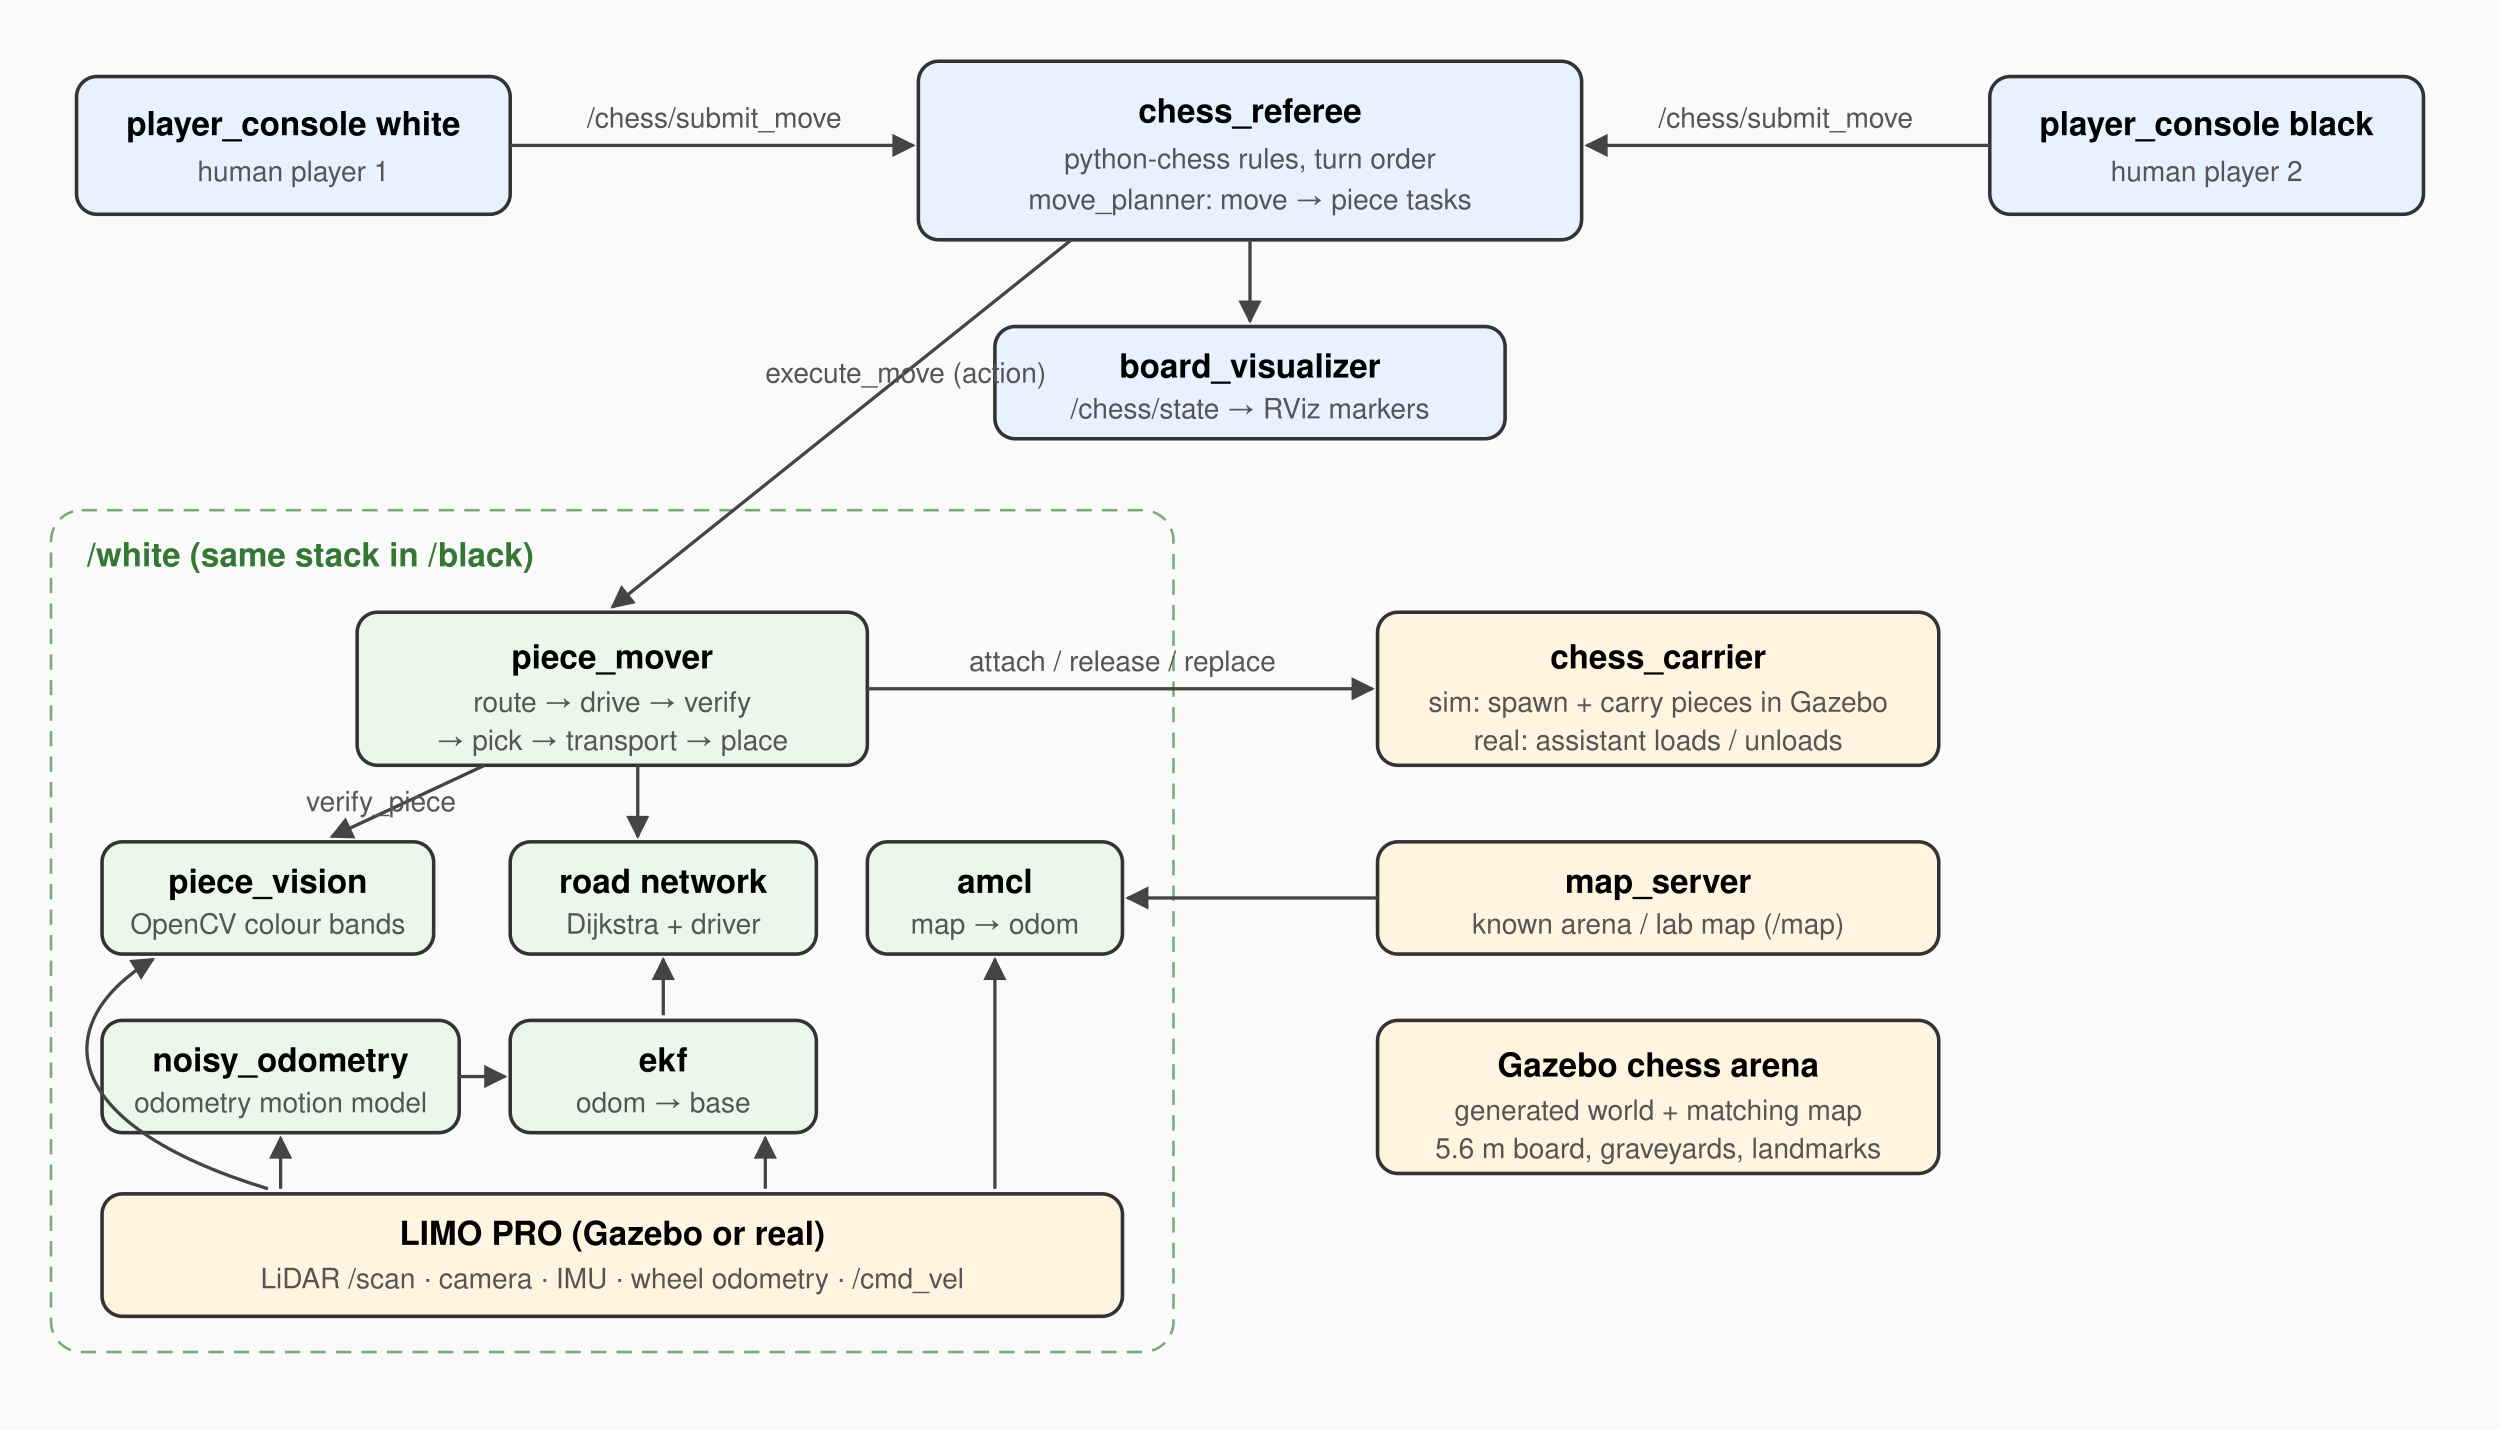
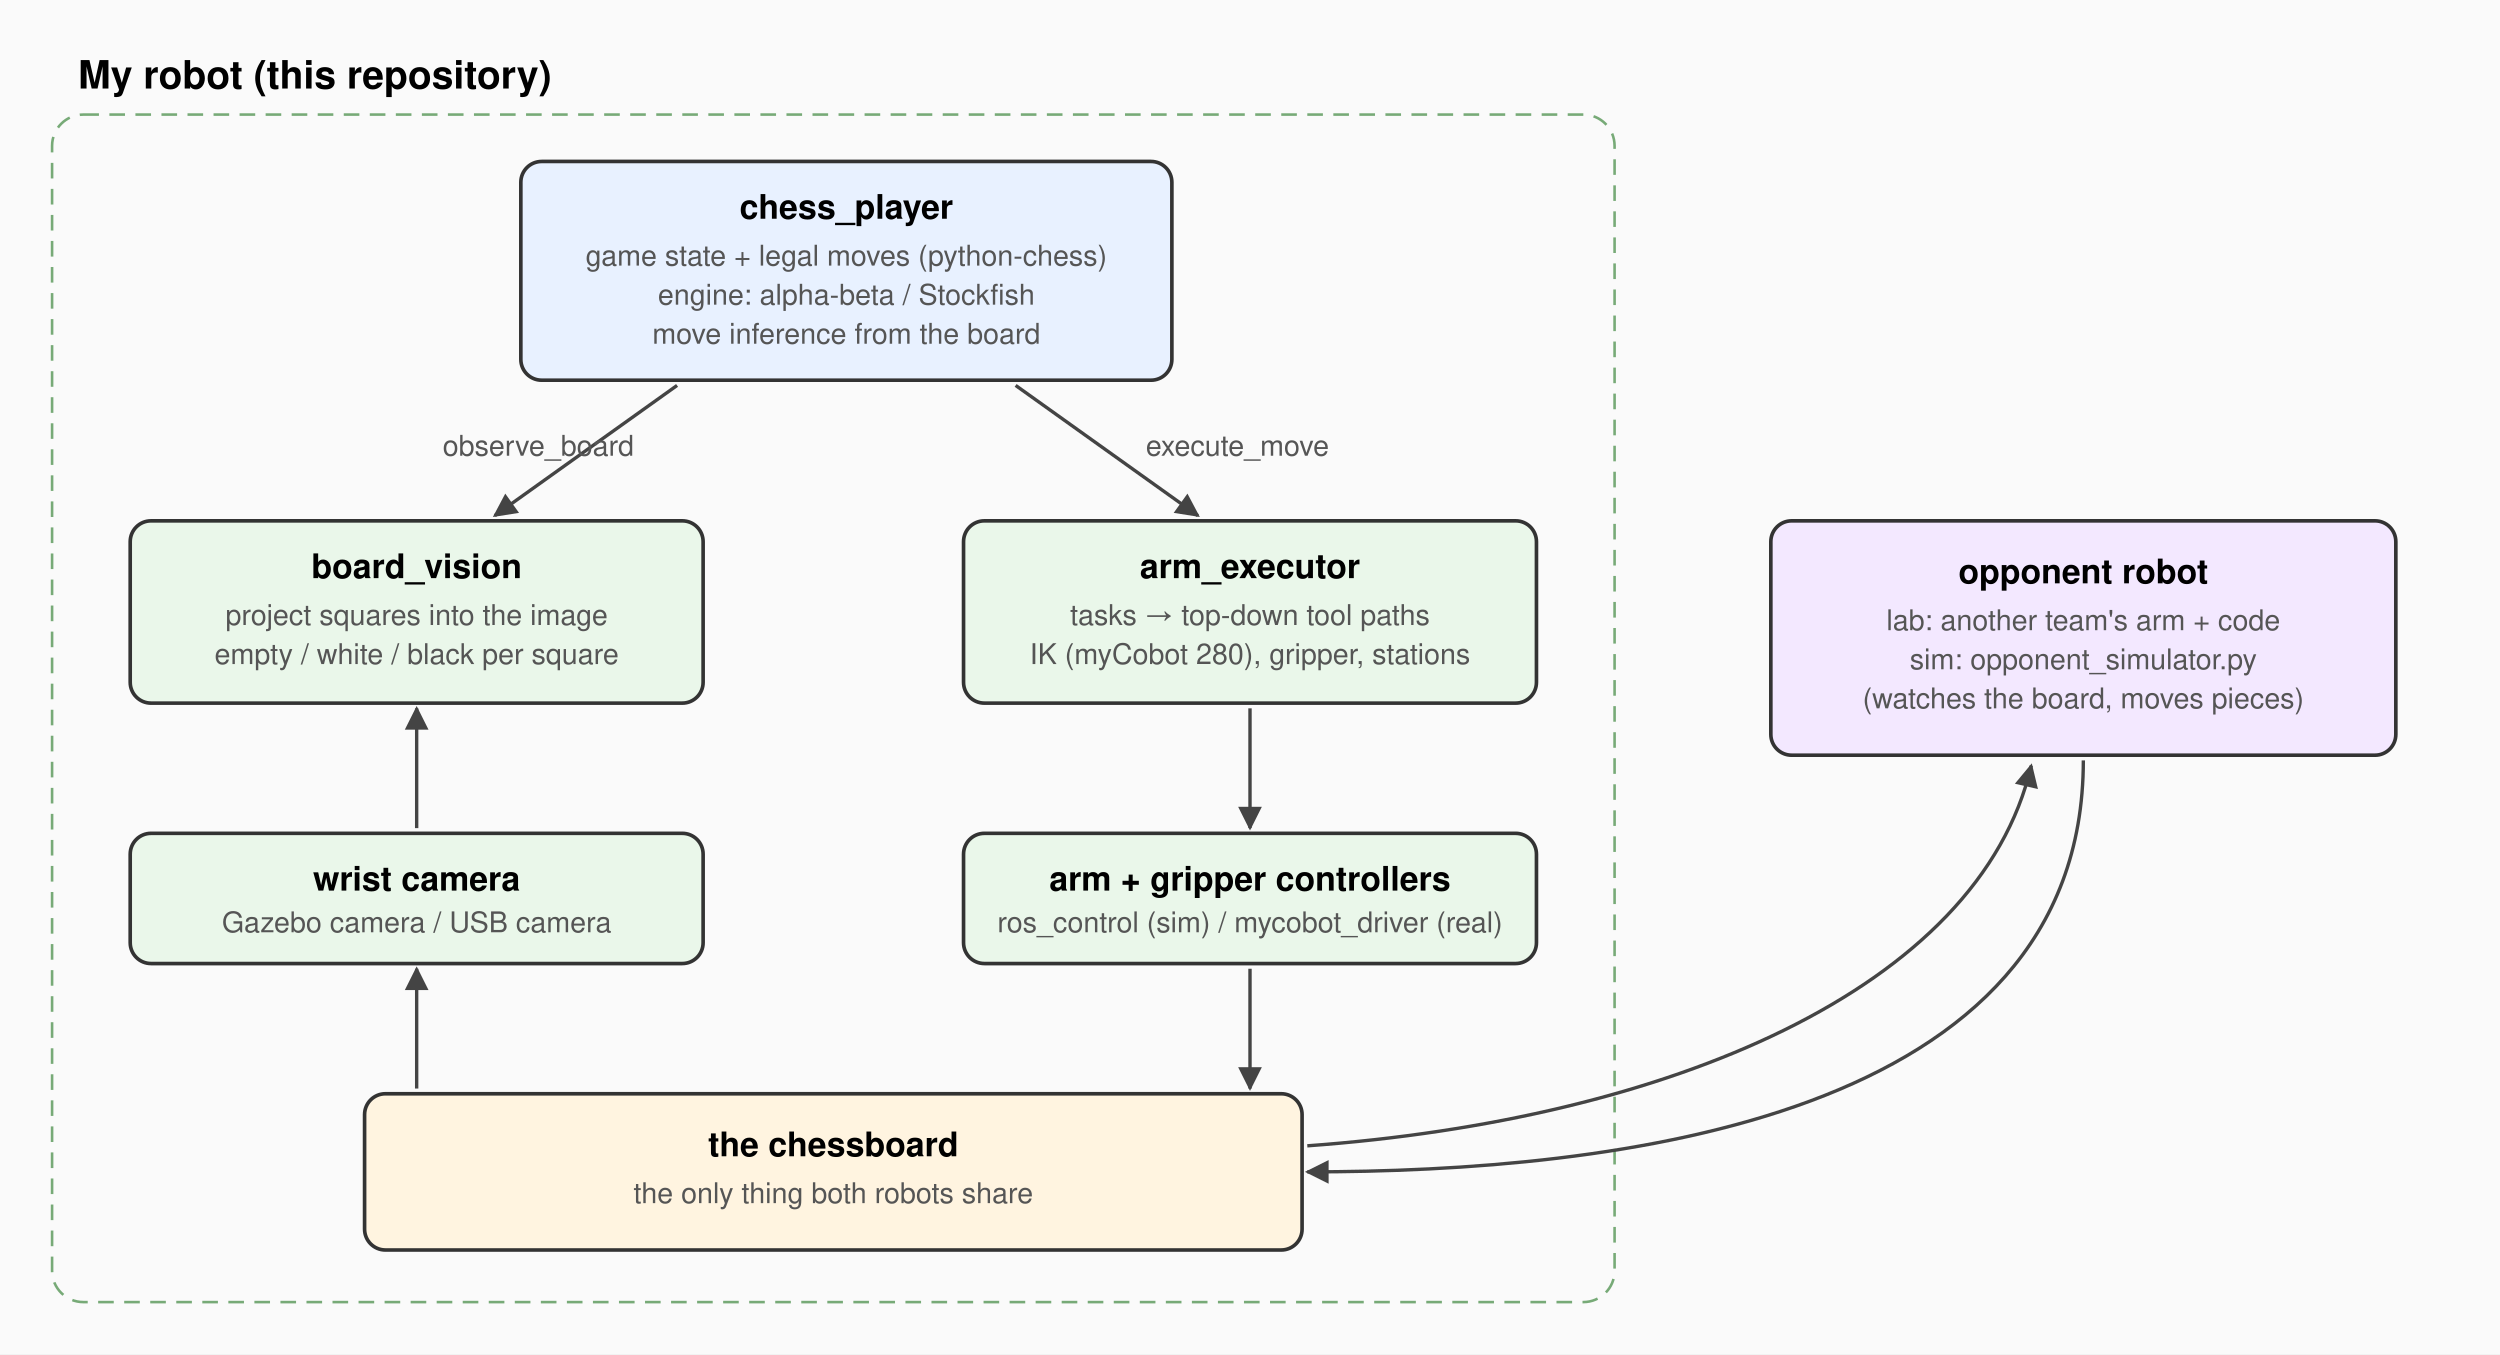
- <svg xmlns="http://www.w3.org/2000/svg" width="980" height="560" viewBox="0 0 980 560" font-family="Helvetica, Arial, sans-serif" font-size="13">
+ <svg xmlns="http://www.w3.org/2000/svg" width="960" height="520" viewBox="0 0 960 520" font-family="Helvetica, Arial, sans-serif" font-size="13">
  <defs>
    <marker id="a" viewBox="0 0 10 10" refX="9" refY="5" markerWidth="7" markerHeight="7" orient="auto-start-reverse">
      <path d="M0,0 L10,5 L0,10 z" fill="#444" />
    </marker>
    <style>
-       .box{fill:#fff;stroke:#333;stroke-width:1.4;rx:8}
-       .game{fill:#e8f1ff}
+       .box{stroke:#333;stroke-width:1.4}
+       .brain{fill:#e8f1ff}
      .robot{fill:#eaf7ea}
-       .sim{fill:#fff4e0}
+       .world{fill:#fff4e0}
+       .other{fill:#f3e8ff}
      .line{stroke:#444;stroke-width:1.3;fill:none;marker-end:url(#a)}
      .t{font-weight:bold}
      .s{font-size:11px;fill:#555}
    </style>
  </defs>
-   <rect width="980" height="560" fill="#fafafa" />
-   <rect class="box game" x="30" y="30" width="170" height="54" />
-   <text x="115" y="53" text-anchor="middle" class="t">player_console white</text>
-   <text x="115" y="71" text-anchor="middle" class="s">human player 1</text>
-   <rect class="box game" x="780" y="30" width="170" height="54" />
-   <text x="865" y="53" text-anchor="middle" class="t">player_console black</text>
-   <text x="865" y="71" text-anchor="middle" class="s">human player 2</text>
-   <rect class="box game" x="360" y="24" width="260" height="70" />
-   <text x="490" y="48" text-anchor="middle" class="t">chess_referee</text>
-   <text x="490" y="66" text-anchor="middle" class="s">python-chess rules, turn order</text>
-   <text x="490" y="82" text-anchor="middle" class="s">move_planner: move → piece tasks</text>
-   <path class="line" d="M200 57 H358" />
-   <path class="line" d="M780 57 H622" />
-   <text x="280" y="50" text-anchor="middle" class="s">/chess/submit_move</text>
-   <text x="700" y="50" text-anchor="middle" class="s">/chess/submit_move</text>
-   <rect class="box game" x="390" y="128" width="200" height="44" />
-   <text x="490" y="148" text-anchor="middle" class="t">board_visualizer</text>
-   <text x="490" y="164" text-anchor="middle" class="s">/chess/state → RViz markers</text>
-   <path class="line" d="M490 94 V126" />
-   <rect x="20" y="200" width="440" height="330" rx="12" fill="none" stroke="#7a7" stroke-dasharray="6 4" />
-   <text x="34" y="222" class="t" fill="#373">/white  (same stack in /black)</text>
-   <path class="line" d="M420 94 L240 238" />
-   <text x="300" y="150" class="s">execute_move (action)</text>
-   <rect class="box robot" x="140" y="240" width="200" height="60" />
-   <text x="240" y="262" text-anchor="middle" class="t">piece_mover</text>
-   <text x="240" y="279" text-anchor="middle" class="s">route → drive → verify</text>
-   <text x="240" y="294" text-anchor="middle" class="s">→ pick → transport → place</text>
-   <rect class="box robot" x="40" y="330" width="130" height="44" />
-   <text x="105" y="350" text-anchor="middle" class="t">piece_vision</text>
-   <text x="105" y="366" text-anchor="middle" class="s">OpenCV colour bands</text>
-   <path class="line" d="M190 300 L130 328" />
-   <text x="120" y="318" class="s">verify_piece</text>
-   <rect class="box robot" x="200" y="330" width="120" height="44" />
-   <text x="260" y="350" text-anchor="middle" class="t">road network</text>
-   <text x="260" y="366" text-anchor="middle" class="s">Dijkstra + driver</text>
-   <path class="line" d="M250 300 V328" />
-   <rect class="box robot" x="340" y="330" width="100" height="44" />
-   <text x="390" y="350" text-anchor="middle" class="t">amcl</text>
-   <text x="390" y="366" text-anchor="middle" class="s">map → odom</text>
-   <rect class="box robot" x="200" y="400" width="120" height="44" />
-   <text x="260" y="420" text-anchor="middle" class="t">ekf</text>
-   <text x="260" y="436" text-anchor="middle" class="s">odom → base</text>
-   <path class="line" d="M260 398 V376" />
-   <rect class="box robot" x="40" y="400" width="140" height="44" />
-   <text x="110" y="420" text-anchor="middle" class="t">noisy_odometry</text>
-   <text x="110" y="436" text-anchor="middle" class="s">odometry motion model</text>
-   <path class="line" d="M180 422 H198" />
-   <rect class="box sim" x="40" y="468" width="400" height="48" />
-   <text x="240" y="488" text-anchor="middle" class="t">LIMO PRO (Gazebo or real)</text>
-   <text x="240" y="505" text-anchor="middle" class="s">LiDAR /scan · camera · IMU · wheel odometry · /cmd_vel</text>
-   <path class="line" d="M110 466 V446" />
-   <path class="line" d="M300 466 L300 446" />
-   <path class="line" d="M390 466 V376" />
-   <path class="line" d="M105 466 C20 440 20 400 60 376" />
-   <rect class="box sim" x="540" y="240" width="220" height="60" />
-   <text x="650" y="262" text-anchor="middle" class="t">chess_carrier</text>
-   <text x="650" y="279" text-anchor="middle" class="s">sim: spawn + carry pieces in Gazebo</text>
-   <text x="650" y="294" text-anchor="middle" class="s">real: assistant loads / unloads</text>
-   <path class="line" d="M340 270 H538" />
-   <text x="440" y="263" text-anchor="middle" class="s">attach / release / replace</text>
-   <rect class="box sim" x="540" y="330" width="220" height="44" />
-   <text x="650" y="350" text-anchor="middle" class="t">map_server</text>
-   <text x="650" y="366" text-anchor="middle" class="s">known arena / lab map (/map)</text>
-   <path class="line" d="M540 352 H442" />
-   <rect class="box sim" x="540" y="400" width="220" height="60" />
-   <text x="650" y="422" text-anchor="middle" class="t">Gazebo chess arena</text>
-   <text x="650" y="439" text-anchor="middle" class="s">generated world + matching map</text>
-   <text x="650" y="454" text-anchor="middle" class="s">5.6 m board, graveyards, landmarks</text>
+   <rect width="960" height="520" fill="#fafafa" />
+   <text x="30" y="34" class="t" font-size="15">My robot (this repository)</text>
+   <rect x="20" y="44" width="600" height="456" rx="12" fill="none" stroke="#7a7" stroke-dasharray="6 4" />
+   <rect class="box brain" x="200" y="62" width="250" height="84" rx="8" />
+   <text x="325" y="84" text-anchor="middle" class="t">chess_player</text>
+   <text x="325" y="102" text-anchor="middle" class="s">game state + legal moves (python-chess)</text>
+   <text x="325" y="117" text-anchor="middle" class="s">engine: alpha-beta / Stockfish</text>
+   <text x="325" y="132" text-anchor="middle" class="s">move inference from the board</text>
+   <rect class="box robot" x="50" y="200" width="220" height="70" rx="8" />
+   <text x="160" y="222" text-anchor="middle" class="t">board_vision</text>
+   <text x="160" y="240" text-anchor="middle" class="s">project squares into the image</text>
+   <text x="160" y="255" text-anchor="middle" class="s">empty / white / black per square</text>
+   <path class="line" d="M260 148 L190 198" />
+   <text x="170" y="175" class="s">observe_board</text>
+   <rect class="box robot" x="370" y="200" width="220" height="70" rx="8" />
+   <text x="480" y="222" text-anchor="middle" class="t">arm_executor</text>
+   <text x="480" y="240" text-anchor="middle" class="s">tasks → top-down tool paths</text>
+   <text x="480" y="255" text-anchor="middle" class="s">IK (myCobot 280), gripper, stations</text>
+   <path class="line" d="M390 148 L460 198" />
+   <text x="440" y="175" class="s">execute_move</text>
+   <rect class="box robot" x="50" y="320" width="220" height="50" rx="8" />
+   <text x="160" y="342" text-anchor="middle" class="t">wrist camera</text>
+   <text x="160" y="358" text-anchor="middle" class="s">Gazebo camera / USB camera</text>
+   <path class="line" d="M160 318 V272" />
+   <rect class="box robot" x="370" y="320" width="220" height="50" rx="8" />
+   <text x="480" y="342" text-anchor="middle" class="t">arm + gripper controllers</text>
+   <text x="480" y="358" text-anchor="middle" class="s">ros_control (sim) / mycobot_driver (real)</text>
+   <path class="line" d="M480 272 V318" />
+   <rect class="box world" x="140" y="420" width="360" height="60" rx="8" />
+   <text x="320" y="444" text-anchor="middle" class="t">the chessboard</text>
+   <text x="320" y="462" text-anchor="middle" class="s">the only thing both robots share</text>
+   <path class="line" d="M160 418 V372" />
+   <path class="line" d="M480 372 V418" />
+   <rect class="box other" x="680" y="200" width="240" height="90" rx="8" />
+   <text x="800" y="224" text-anchor="middle" class="t">opponent robot</text>
+   <text x="800" y="242" text-anchor="middle" class="s">lab: another team's arm + code</text>
+   <text x="800" y="257" text-anchor="middle" class="s">sim: opponent_simulator.py</text>
+   <text x="800" y="272" text-anchor="middle" class="s">(watches the board, moves pieces)</text>
+   <path class="line" d="M800 292 C800 430 620 450 502 450" />
+   <path class="line" d="M502 440 C640 430 760 380 780 294" />
</svg>
